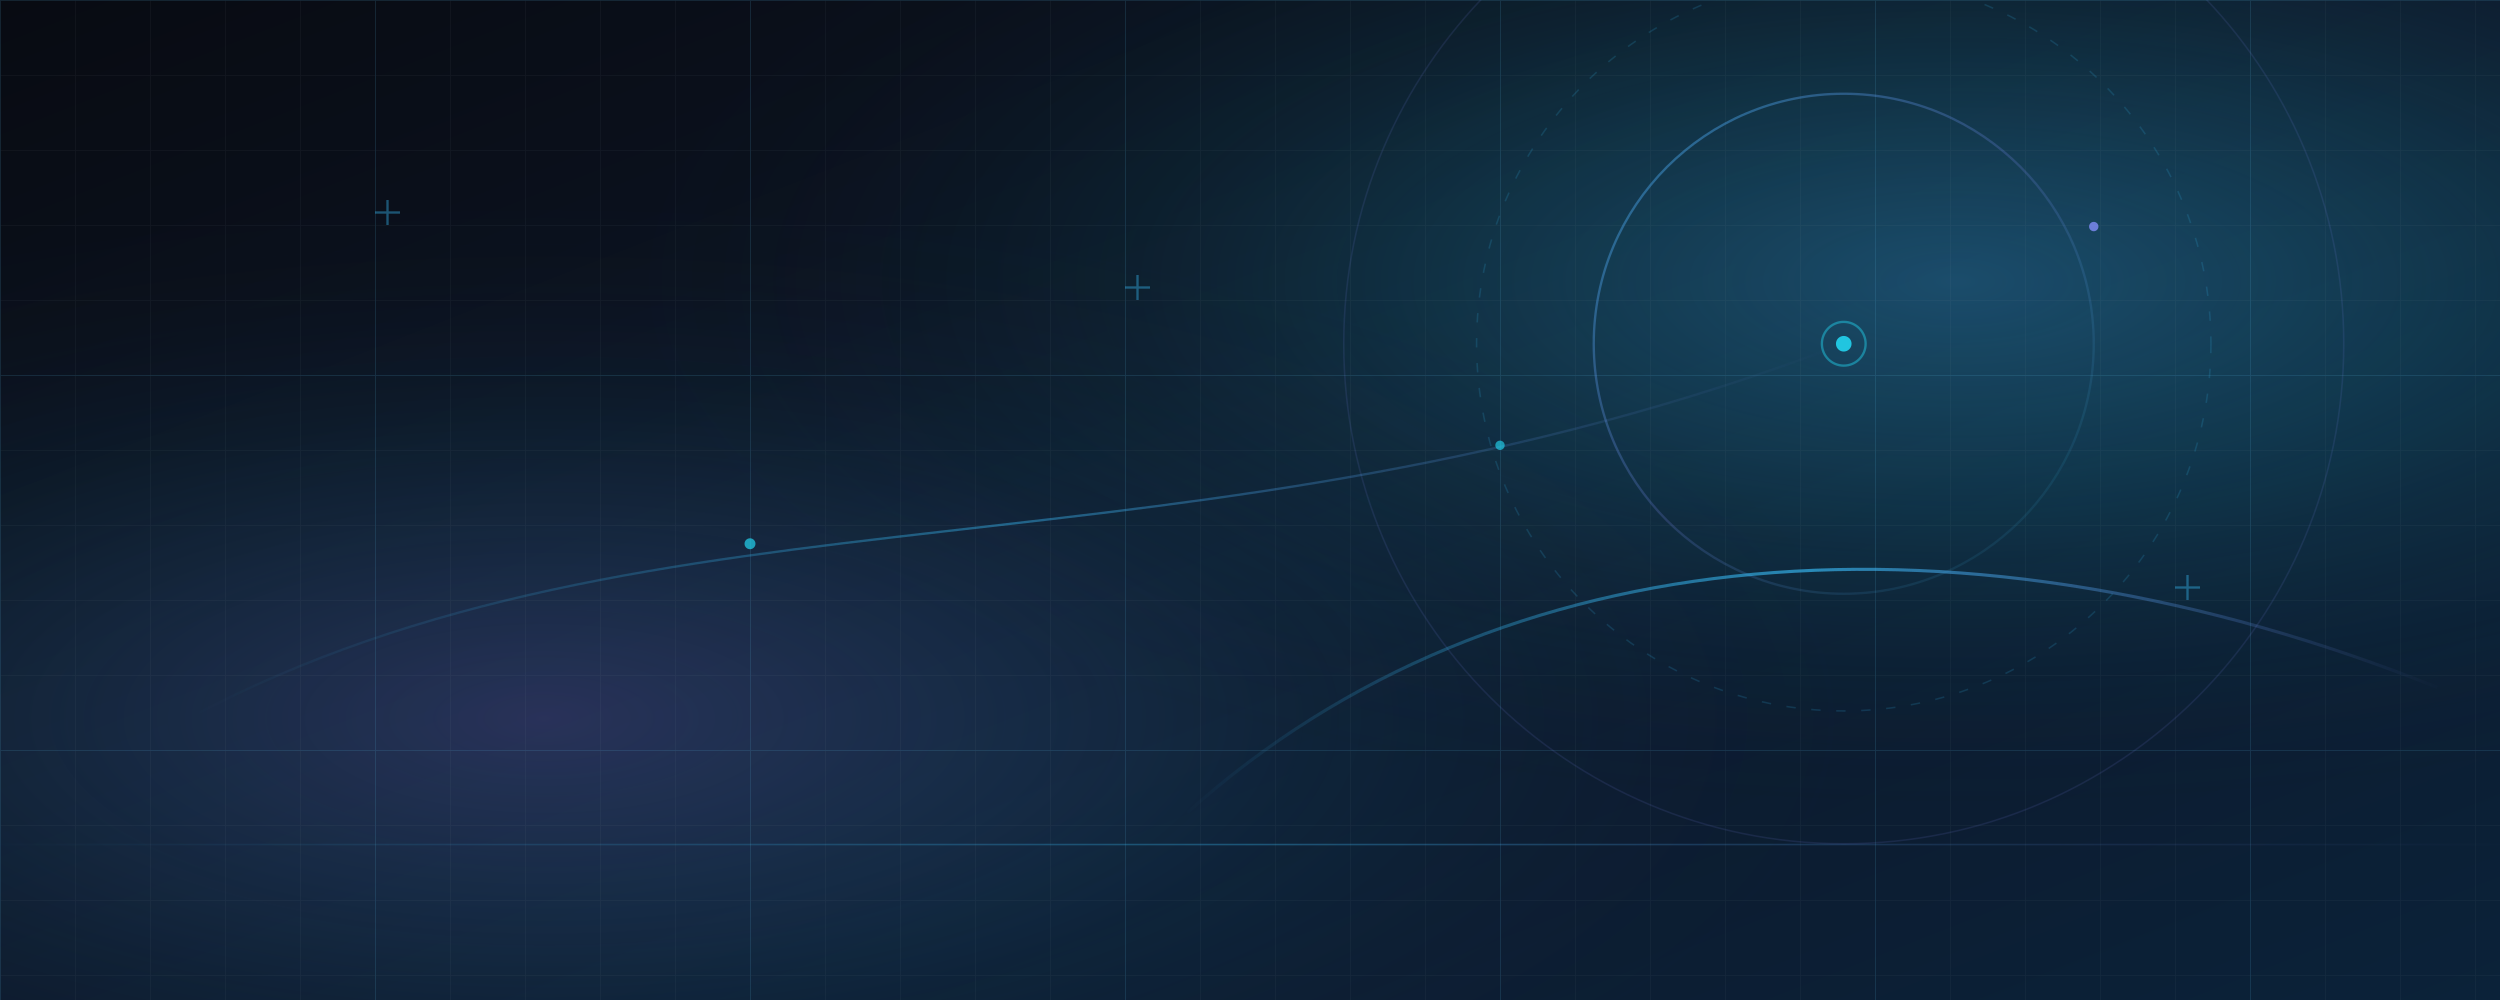
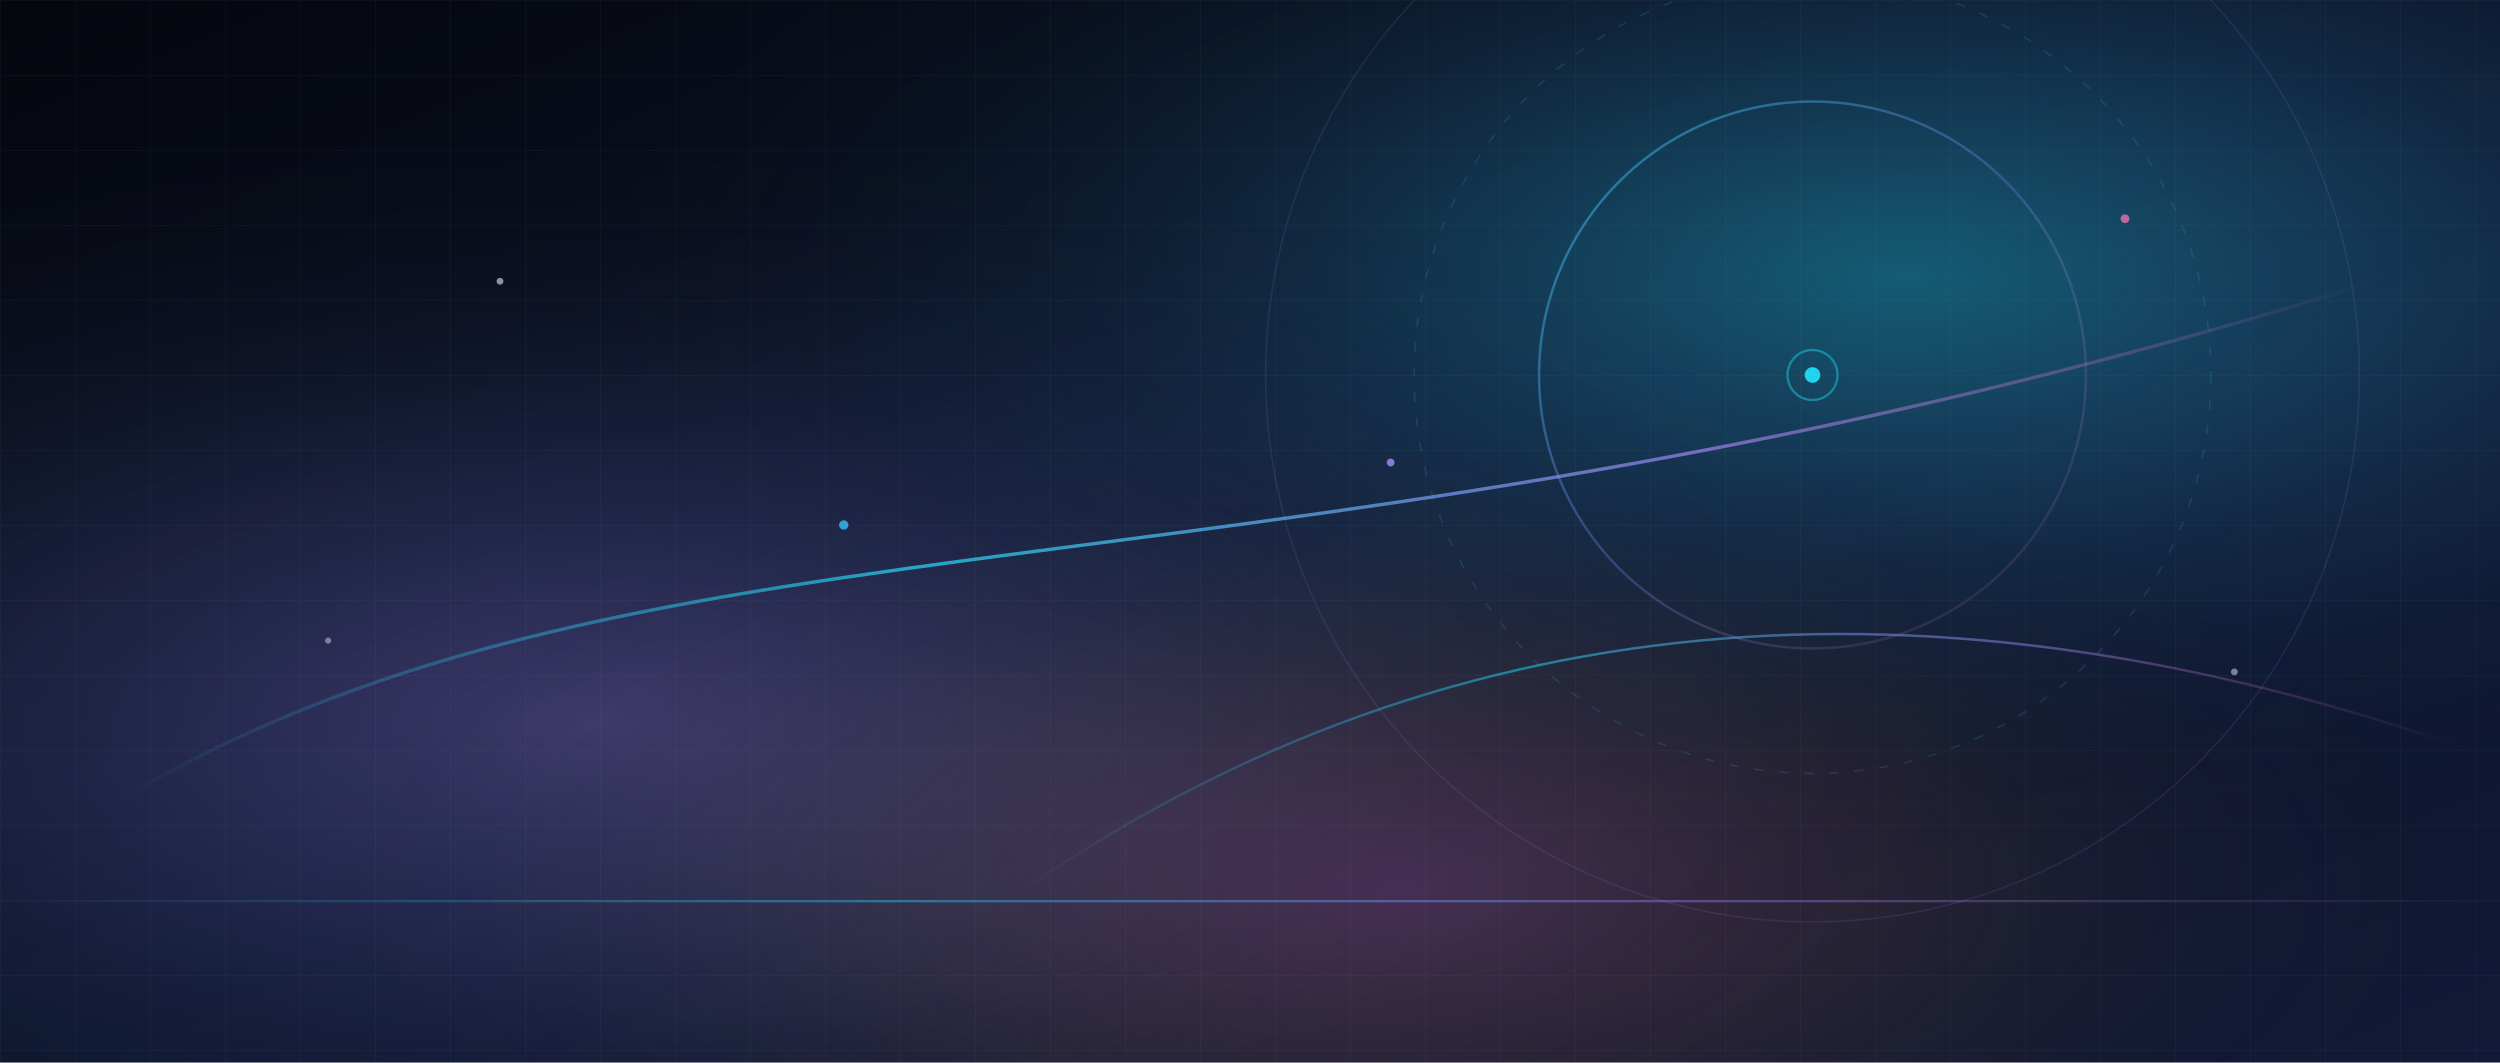
- <svg xmlns="http://www.w3.org/2000/svg" viewBox="0 0 1600 640" preserveAspectRatio="xMidYMid slice">
+ <svg xmlns="http://www.w3.org/2000/svg" viewBox="0 0 1600 680" preserveAspectRatio="xMidYMid slice">
  <defs>
-     <linearGradient id="cvBase" x1="0" y1="0" x2="1" y2="1">
-       <stop offset="0%" stop-color="#080B12" />
-       <stop offset="50%" stop-color="#0D1628" />
-       <stop offset="100%" stop-color="#0B2239" />
+     <linearGradient id="cvSky" x1="0" y1="0" x2="1" y2="1">
+       <stop offset="0%" stop-color="#05070E" />
+       <stop offset="48%" stop-color="#0B1328" />
+       <stop offset="100%" stop-color="#111936" />
    </linearGradient>
-     <radialGradient id="cvGlowCyan" cx="78%" cy="28%" r="55%">
-       <stop offset="0%" stop-color="#38BDF8" stop-opacity="0.32" />
-       <stop offset="50%" stop-color="#22D3EE" stop-opacity="0.10" />
-       <stop offset="100%" stop-color="#080B12" stop-opacity="0" />
+     <radialGradient id="cvCyan" cx="76%" cy="26%" r="54%">
+       <stop offset="0%" stop-color="#22D3EE" stop-opacity="0.38" />
+       <stop offset="45%" stop-color="#38BDF8" stop-opacity="0.14" />
+       <stop offset="100%" stop-color="#05070E" stop-opacity="0" />
    </radialGradient>
-     <radialGradient id="cvGlowIndigo" cx="22%" cy="72%" r="55%">
-       <stop offset="0%" stop-color="#818CF8" stop-opacity="0.24" />
-       <stop offset="55%" stop-color="#38BDF8" stop-opacity="0.06" />
-       <stop offset="100%" stop-color="#080B12" stop-opacity="0" />
+     <radialGradient id="cvViolet" cx="24%" cy="68%" r="58%">
+       <stop offset="0%" stop-color="#A78BFA" stop-opacity="0.32" />
+       <stop offset="50%" stop-color="#818CF8" stop-opacity="0.10" />
+       <stop offset="100%" stop-color="#05070E" stop-opacity="0" />
    </radialGradient>
-     <linearGradient id="cvBeam" x1="0" y1="0" x2="1" y2="0">
+     <radialGradient id="cvMagenta" cx="56%" cy="84%" r="44%">
+       <stop offset="0%" stop-color="#F472B6" stop-opacity="0.22" />
+       <stop offset="55%" stop-color="#FB923C" stop-opacity="0.06" />
+       <stop offset="100%" stop-color="#05070E" stop-opacity="0" />
+     </radialGradient>
+     <linearGradient id="cvArc" x1="0" y1="0" x2="1" y2="0">
      <stop offset="0%" stop-color="#38BDF8" stop-opacity="0" />
-       <stop offset="50%" stop-color="#38BDF8" stop-opacity="0.65" />
-       <stop offset="100%" stop-color="#818CF8" stop-opacity="0" />
+       <stop offset="35%" stop-color="#22D3EE" stop-opacity="0.75" />
+       <stop offset="70%" stop-color="#A78BFA" stop-opacity="0.65" />
+       <stop offset="100%" stop-color="#F472B6" stop-opacity="0" />
    </linearGradient>
-     <linearGradient id="cvRing" x1="0" y1="0" x2="1" y2="1">
-       <stop offset="0%" stop-color="#38BDF8" stop-opacity="0.5" />
-       <stop offset="50%" stop-color="#818CF8" stop-opacity="0.2" />
-       <stop offset="100%" stop-color="#22D3EE" stop-opacity="0.05" />
+     <linearGradient id="cvOrbit" x1="0" y1="0" x2="1" y2="1">
+       <stop offset="0%" stop-color="#22D3EE" stop-opacity="0.55" />
+       <stop offset="50%" stop-color="#818CF8" stop-opacity="0.28" />
+       <stop offset="100%" stop-color="#F472B6" stop-opacity="0.08" />
    </linearGradient>
    <pattern id="cvGrid" width="48" height="48" patternUnits="userSpaceOnUse">
-       <path d="M48 0H0V48" fill="none" stroke="#94A3B8" stroke-opacity="0.07" />
-     </pattern>
-     <pattern id="cvSubGrid" width="240" height="240" patternUnits="userSpaceOnUse">
-       <path d="M240 0H0V240" fill="none" stroke="#38BDF8" stroke-opacity="0.11" stroke-width="1.2" />
+       <path d="M48 0H0V48" fill="none" stroke="#94A3B8" stroke-opacity="0.065" />
    </pattern>
  </defs>
-   <rect width="1600" height="640" fill="url(#cvBase)" />
-   <rect width="1600" height="640" fill="url(#cvGlowCyan)" />
-   <rect width="1600" height="640" fill="url(#cvGlowIndigo)" />
-   <rect width="1600" height="640" fill="url(#cvGrid)" />
-   <rect width="1600" height="640" fill="url(#cvSubGrid)" />
+   <rect width="1600" height="680" fill="url(#cvSky)" />
+   <rect width="1600" height="680" fill="url(#cvCyan)" />
+   <rect width="1600" height="680" fill="url(#cvViolet)" />
+   <rect width="1600" height="680" fill="url(#cvMagenta)" />
+   <rect width="1600" height="680" fill="url(#cvGrid)" />
  <g fill="none">
-     <circle cx="1180" cy="220" r="160" stroke="url(#cvRing)" stroke-width="1.5" />
-     <circle cx="1180" cy="220" r="235" stroke="#38BDF8" stroke-opacity="0.16" stroke-width="1" stroke-dasharray="6 10" />
-     <circle cx="1180" cy="220" r="320" stroke="#818CF8" stroke-opacity="0.12" stroke-width="1" />
-     <path d="M760 520 C 960 340, 1260 320, 1560 440" stroke="url(#cvBeam)" stroke-width="2" />
-     <path d="M120 460 C 420 300, 760 380, 1180 220" stroke="url(#cvBeam)" stroke-width="1.5" opacity="0.65" />
+     <circle cx="1160" cy="240" r="175" stroke="url(#cvOrbit)" stroke-width="1.6" />
+     <circle cx="1160" cy="240" r="255" stroke="#38BDF8" stroke-opacity="0.16" stroke-width="1" stroke-dasharray="6 10" />
+     <circle cx="1160" cy="240" r="350" stroke="#A78BFA" stroke-opacity="0.12" stroke-width="1" />
+     <path d="M80 510 C 420 310, 820 400, 1520 180" stroke="url(#cvArc)" stroke-width="2.2" />
+     <path d="M640 580 C 920 380, 1240 360, 1580 480" stroke="url(#cvArc)" stroke-width="1.6" opacity="0.7" />
  </g>
-   <g stroke="#38BDF8" stroke-opacity="0.4" stroke-width="1.5" fill="none">
-     <path d="M240 136h16M248 128v16" />
-     <path d="M720 184h16M728 176v16" />
-     <path d="M1392 376h16M1400 368v16" />
+   <g fill="#E2E8F0">
+     <circle cx="1160" cy="240" r="5" fill="#22D3EE" />
+     <circle cx="1160" cy="240" r="16" fill="none" stroke="#22D3EE" stroke-opacity="0.45" stroke-width="1.5" />
+     <circle cx="320" cy="180" r="2.2" opacity="0.6" />
+     <circle cx="540" cy="336" r="3" fill="#38BDF8" opacity="0.8" />
+     <circle cx="890" cy="296" r="2.5" fill="#A78BFA" opacity="0.8" />
+     <circle cx="1360" cy="140" r="2.8" fill="#F472B6" opacity="0.75" />
+     <circle cx="210" cy="410" r="2" opacity="0.45" />
+     <circle cx="1430" cy="430" r="2.2" opacity="0.5" />
  </g>
-   <g fill="#22D3EE">
-     <circle cx="1180" cy="220" r="5" opacity="0.9" />
-     <circle cx="1180" cy="220" r="14" fill="none" stroke="#22D3EE" stroke-opacity="0.45" stroke-width="1.5" />
-     <circle cx="480" cy="348" r="3.5" opacity="0.7" />
-     <circle cx="960" cy="285" r="3" opacity="0.65" />
-     <circle cx="1340" cy="145" r="3" fill="#818CF8" opacity="0.8" />
-   </g>
-   <rect x="0" y="540" width="1600" height="1" fill="url(#cvBeam)" opacity="0.5" />
+   <rect x="0" y="576" width="1600" height="1.5" fill="url(#cvArc)" opacity="0.55" />
</svg>
